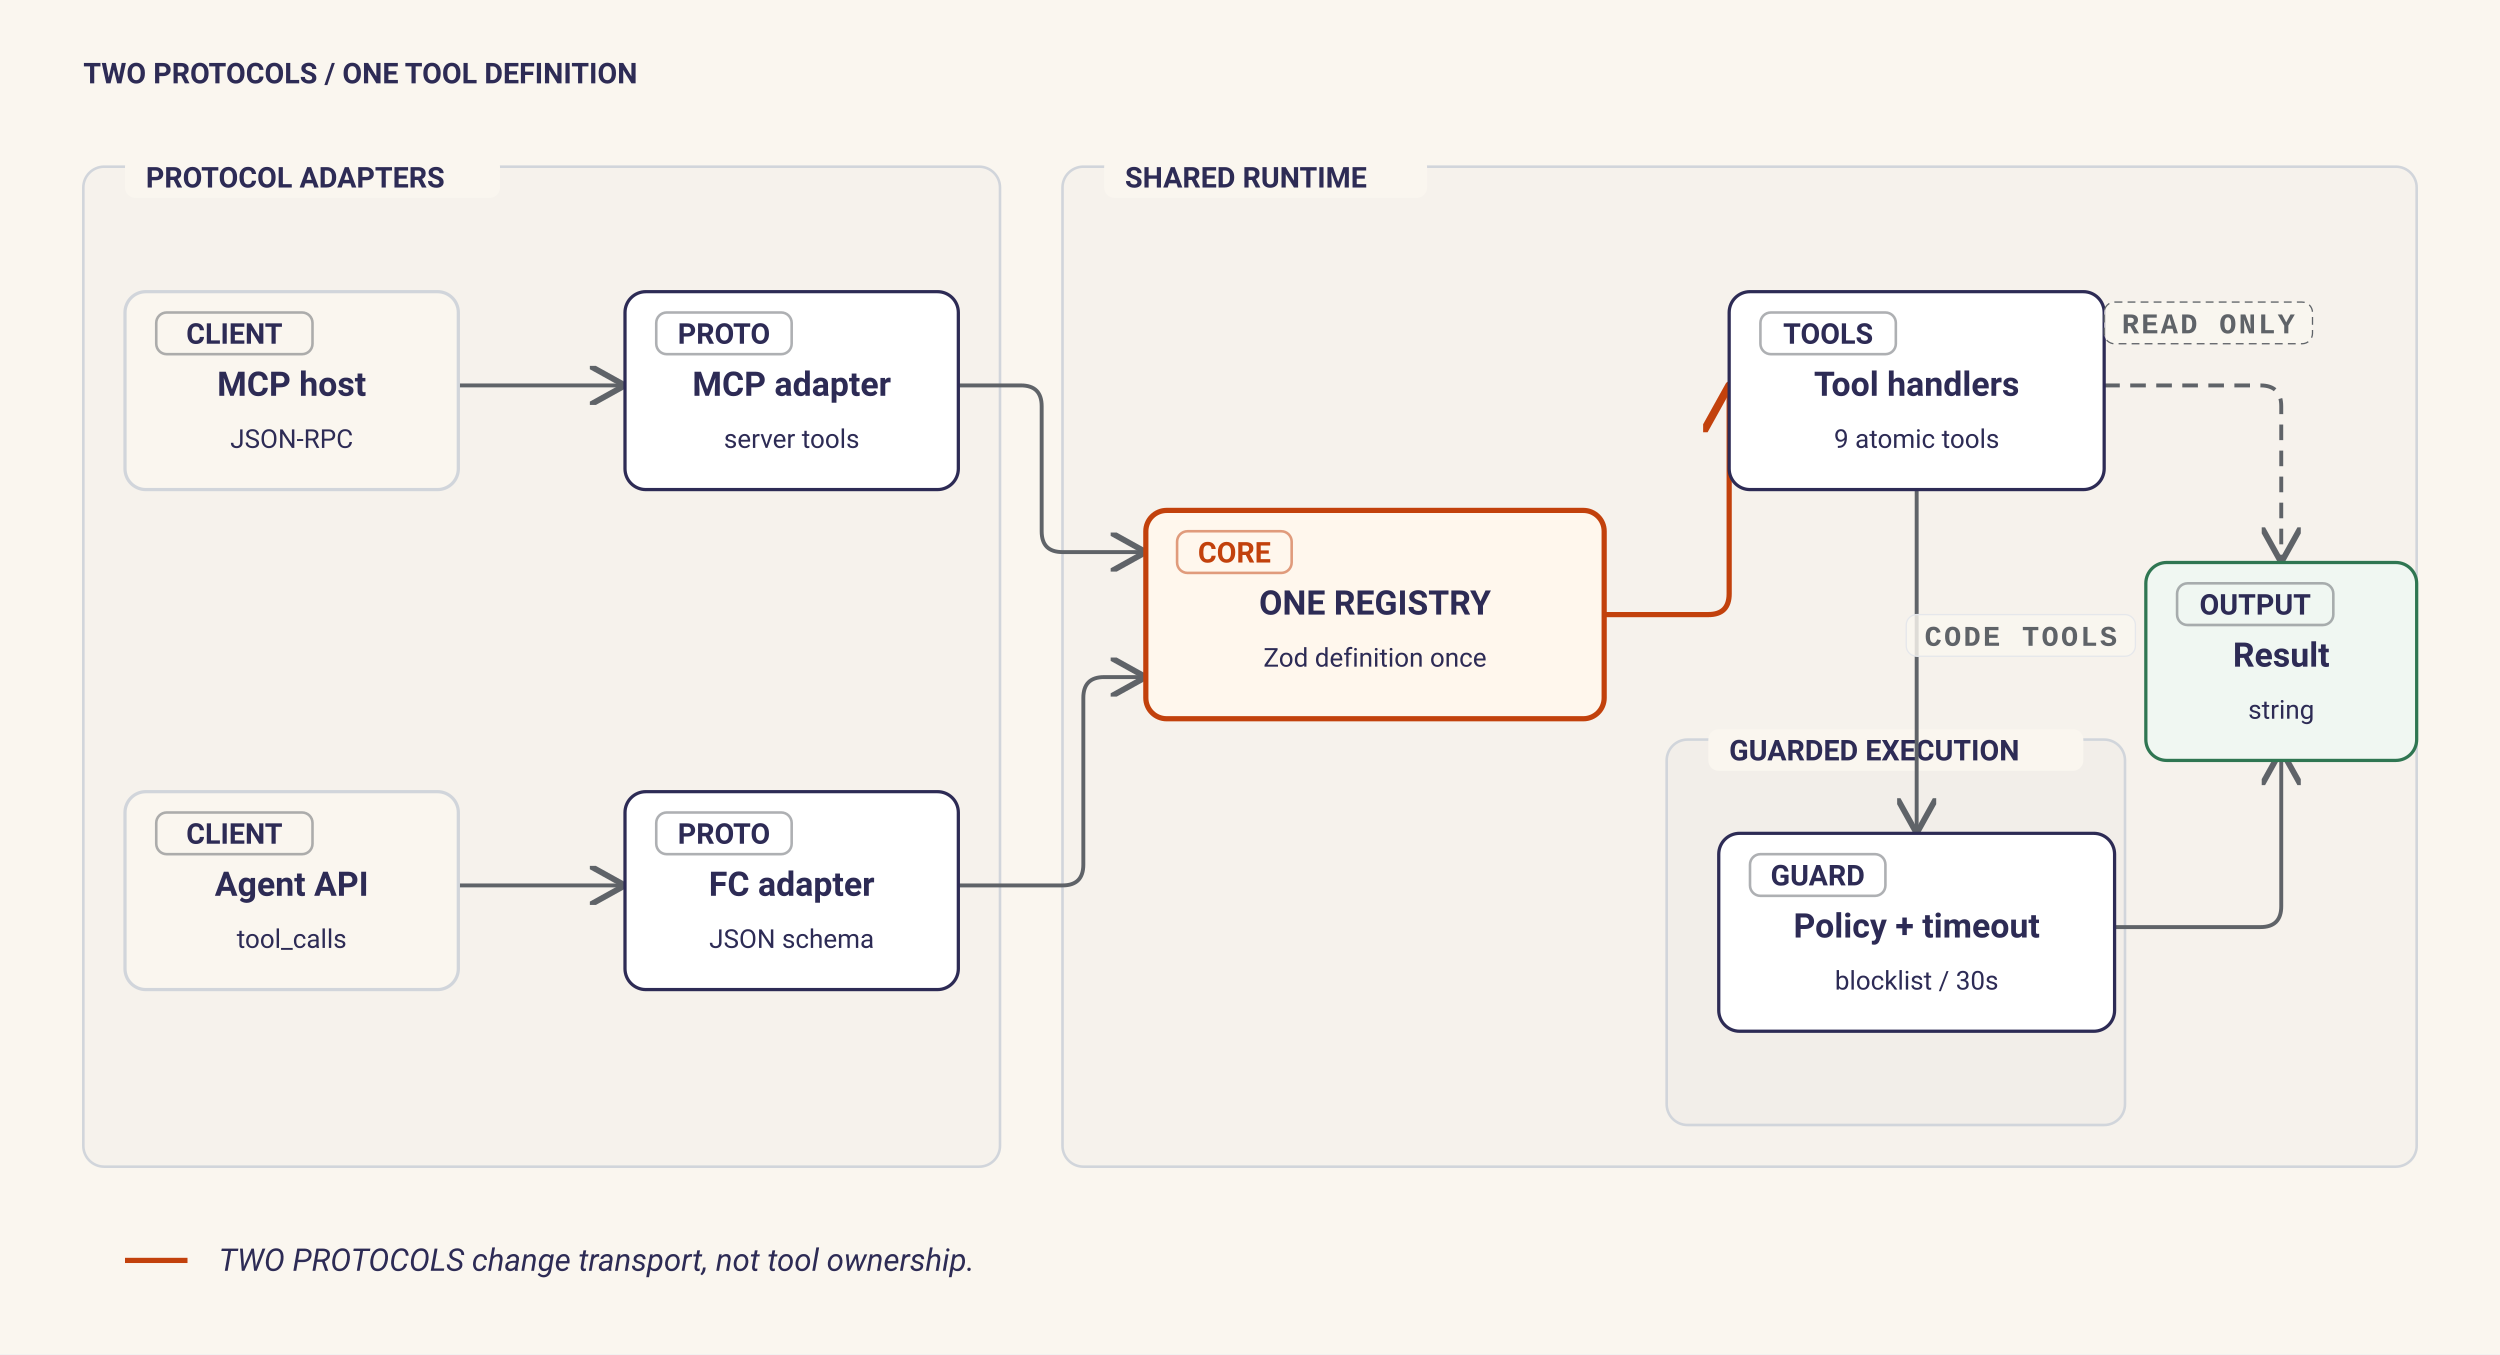
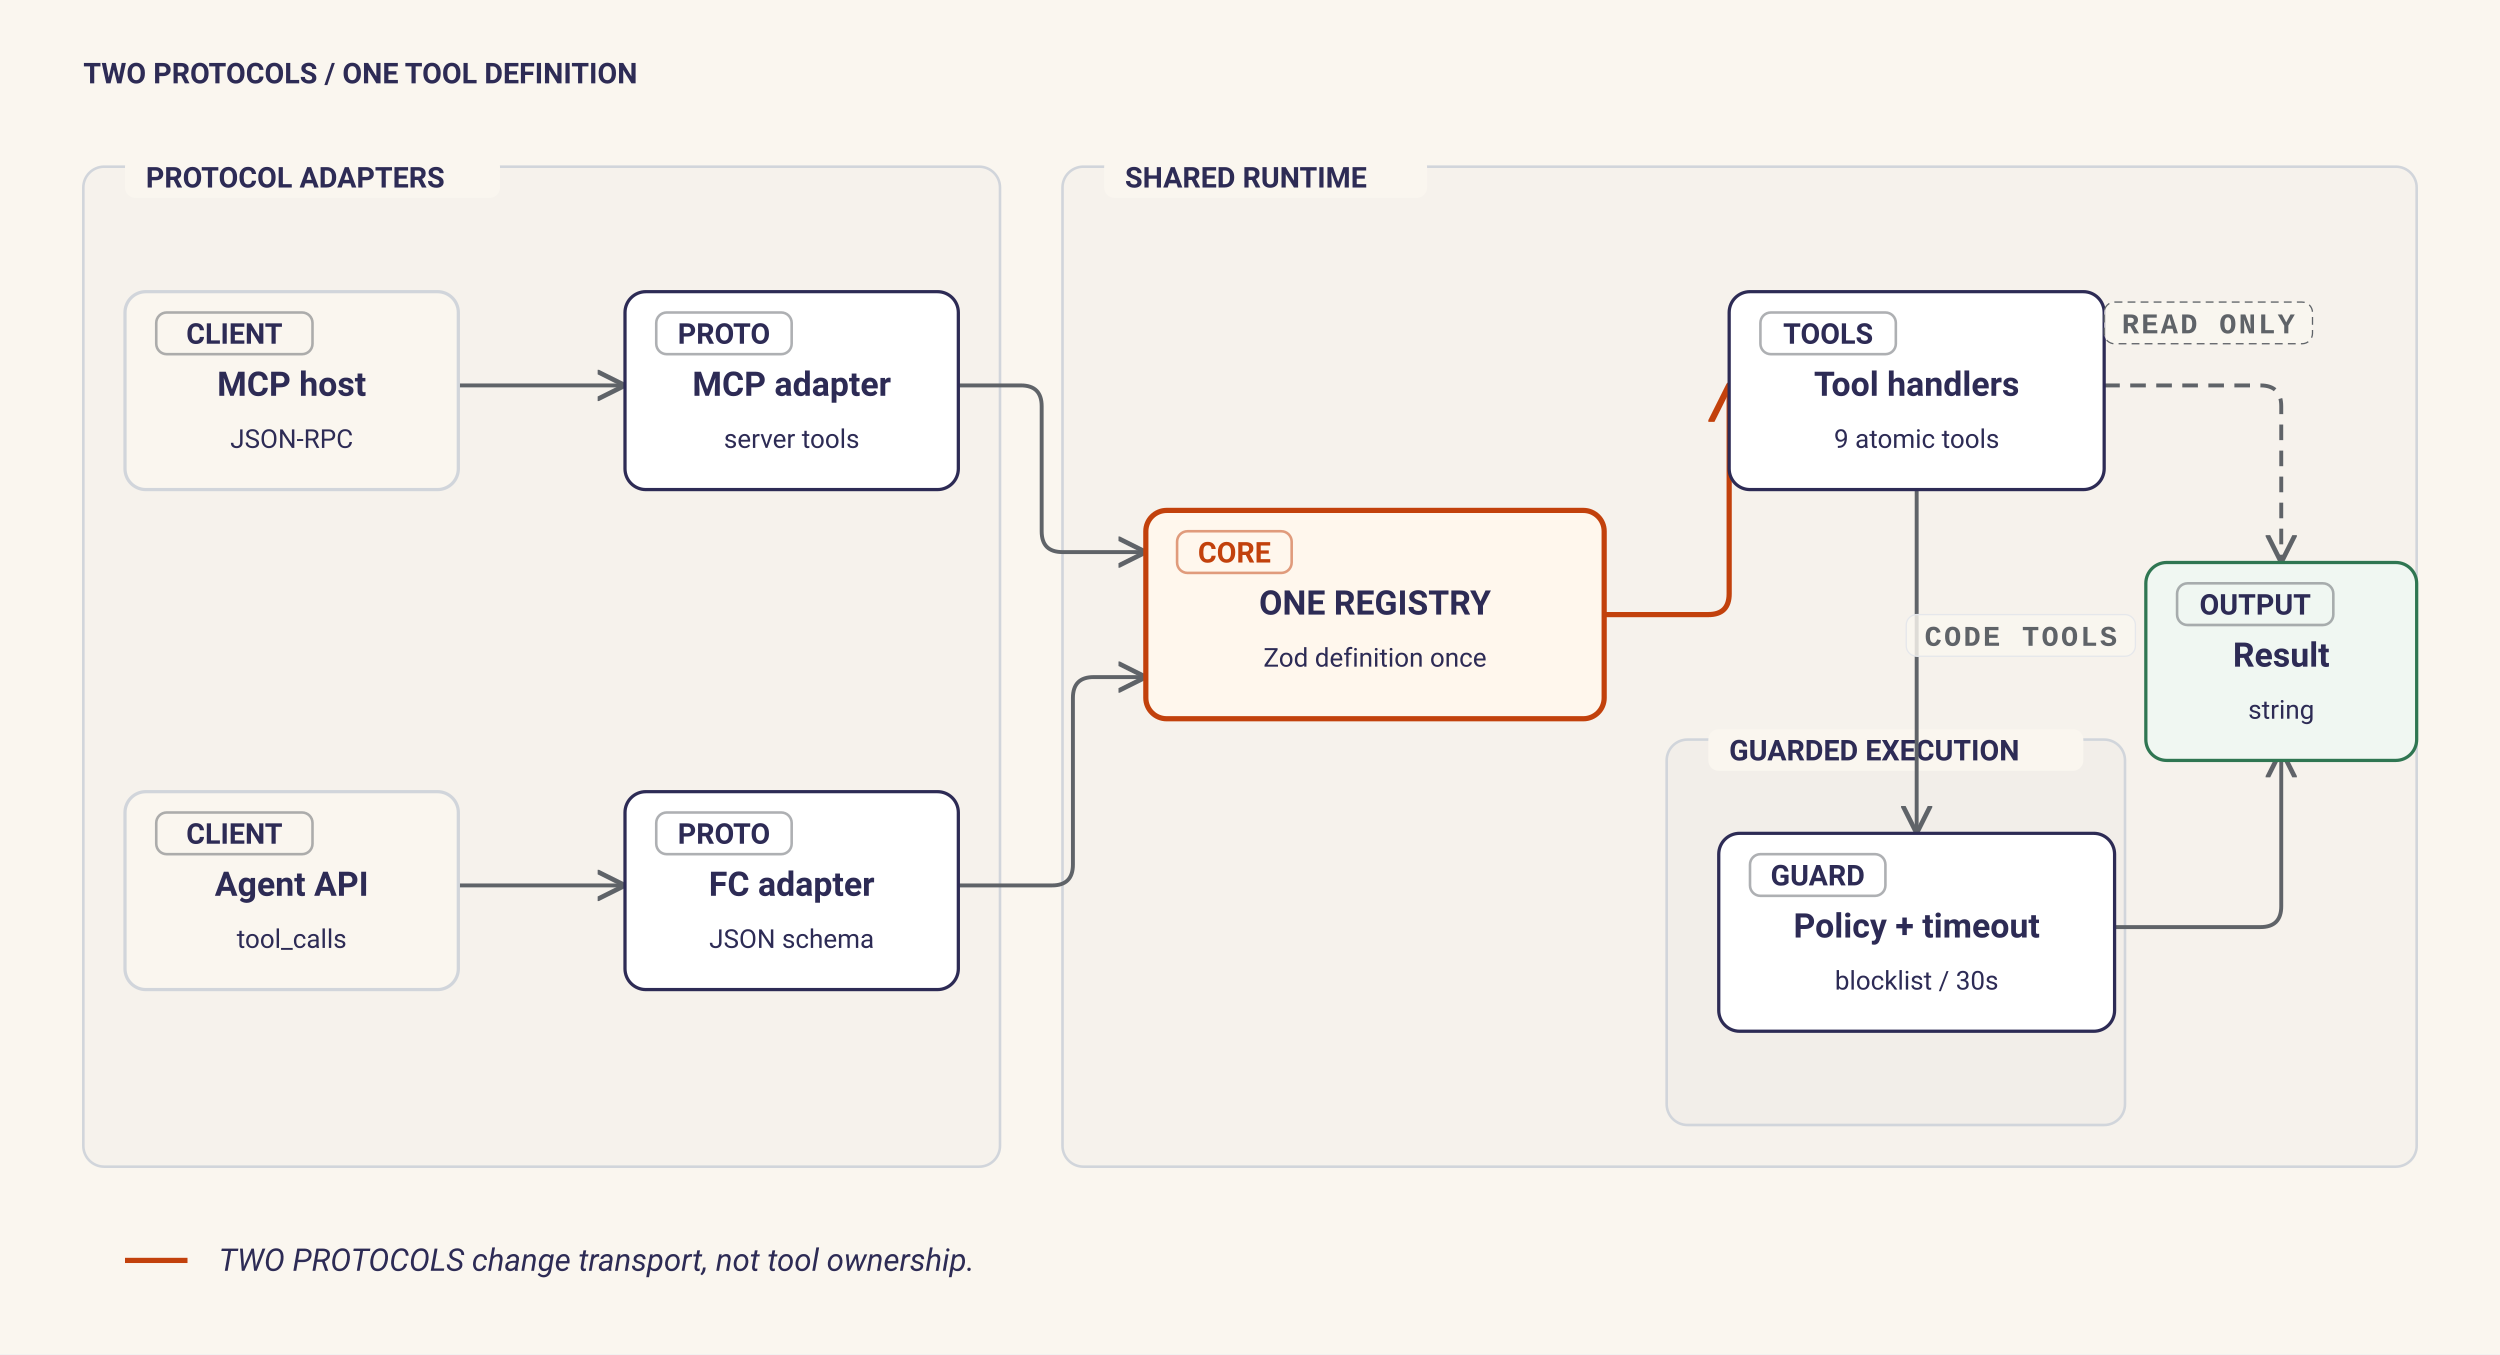
<svg xmlns="http://www.w3.org/2000/svg" class="editorial-diagram editorial-diagram-tool-calling diagram-typography-standard" viewBox="0 0 960 520" width="100%" role="img" aria-labelledby="tool-calling-title tool-calling-desc" preserveAspectRatio="xMidYMid meet">
  <defs>
-     <marker id="tool-calling-arrow-default" markerWidth="10" markerHeight="10" refX="9" refY="5" orient="auto">
-       <path d="M0,0 L9,5 L0,10" fill="none" stroke="#5f6368" stroke-width="1.5" stroke-linecap="round" stroke-linejoin="round" />
+     <marker id="tool-calling-arrow-default" markerWidth="8" markerHeight="8" refX="7" refY="4" orient="auto">
+       <path d="M0,0.5 L7,4 L0,7.5" fill="none" stroke="#5f6368" stroke-width="1.2" stroke-linecap="round" stroke-linejoin="round" />
    </marker>
-     <marker id="tool-calling-arrow-accent" markerWidth="10" markerHeight="10" refX="9" refY="5" orient="auto">
-       <path d="M0,0 L9,5 L0,10" fill="none" stroke="#c2410c" stroke-width="1.5" stroke-linecap="round" stroke-linejoin="round" />
+     <marker id="tool-calling-arrow-accent" markerWidth="8" markerHeight="8" refX="7" refY="4" orient="auto">
+       <path d="M0,0.5 L7,4 L0,7.5" fill="none" stroke="#c2410c" stroke-width="1.2" stroke-linecap="round" stroke-linejoin="round" />
    </marker>
-     <marker id="tool-calling-arrow-success" markerWidth="10" markerHeight="10" refX="9" refY="5" orient="auto">
-       <path d="M0,0 L9,5 L0,10" fill="none" stroke="#2f7652" stroke-width="1.5" stroke-linecap="round" stroke-linejoin="round" />
+     <marker id="tool-calling-arrow-success" markerWidth="8" markerHeight="8" refX="7" refY="4" orient="auto">
+       <path d="M0,0.5 L7,4 L0,7.5" fill="none" stroke="#2f7652" stroke-width="1.2" stroke-linecap="round" stroke-linejoin="round" />
    </marker>
-     <marker id="tool-calling-arrow-danger" markerWidth="10" markerHeight="10" refX="9" refY="5" orient="auto">
-       <path d="M0,0 L9,5 L0,10" fill="none" stroke="#a34444" stroke-width="1.5" stroke-linecap="round" stroke-linejoin="round" />
+     <marker id="tool-calling-arrow-danger" markerWidth="8" markerHeight="8" refX="7" refY="4" orient="auto">
+       <path d="M0,0.5 L7,4 L0,7.5" fill="none" stroke="#a34444" stroke-width="1.2" stroke-linecap="round" stroke-linejoin="round" />
    </marker>
  </defs>
  <style>
.editorial-diagram text{font-family:-apple-system,BlinkMacSystemFont,'Segoe UI',Roboto,'Noto Sans SC',sans-serif;fill:#2d2b55;letter-spacing:0}
.zone&gt;rect:first-child{fill:#2d2b55;fill-opacity:.018;stroke:#d1d5db;stroke-width:1}
.zone-label-mask{fill:#faf6ef}
.connector-label rect{fill:#faf6ef;fill-opacity:.82}
.zone-label,.node-tag,.connector-label text,.label-eyebrow{font-family:'SFMono-Regular',Consolas,'Liberation Mono','Noto Sans Mono CJK SC',monospace;font-size:11px;font-weight:600;letter-spacing:.08em;fill:#5f6368}
.lane rect{fill:#faf6ef;stroke:#e5e7eb;stroke-width:1}.lane-tinted rect{fill:#2d2b55;fill-opacity:.018}
.lane line{stroke:#d1d5db;stroke-width:1}.lane-label{font-family:'SFMono-Regular',Consolas,'Liberation Mono','Noto Sans Mono CJK SC',monospace;font-size:11px;font-weight:600;fill:#5f6368;letter-spacing:.06em}
.connector{fill:none;stroke:#5f6368;stroke-width:1.5}
.connector-accent{stroke:#c2410c;stroke-width:2}
.connector-success{stroke:#2f7652}.connector-danger{stroke:#a34444}
.connector-dashed{stroke-dasharray:6 4}
.node-mask,.decision-mask{fill:#faf6ef;stroke:none}
.node-box{fill:#ffffff;stroke:#2d2b55;stroke-width:1.25}
.node-muted .node-box{fill:#faf6ef;stroke:#d1d5db}
.node-store .node-box{fill:#2d2b55;fill-opacity:.045;stroke:#5f6368}
.node-optional .node-box{fill:#faf6ef;stroke:#d1d5db;stroke-dasharray:6 4}
.node-focal .node-box{fill:#fff7ed;stroke:#c2410c;stroke-width:2}
.node-success .node-box{fill:#f0f7f2;stroke:#2f7652}
.node-danger .node-box{fill:#fdf2f2;stroke:#a34444}
.node-tag-box{fill:none;stroke:#5f6368;stroke-opacity:.5}
.node-focal .node-tag-box{stroke:#c2410c}.node-focal .node-tag{fill:#c2410c}
.node-title,.decision-title{font-size:13px;font-weight:650}
.node-subtitle,.decision-subtitle{font-family:'SFMono-Regular',Consolas,'Liberation Mono','Noto Sans Mono CJK SC',monospace;font-size:10px;fill:#5f6368}
.decision-box{fill:#ffffff;stroke:#2d2b55;stroke-width:1.25}
.decision-focal .decision-box{fill:#fff7ed;stroke:#c2410c;stroke-width:2}
.connector-label rect{stroke:#e5e7eb;stroke-width:.5}
.connector-label-accent rect{stroke:#c2410c;stroke-opacity:.45}.connector-label-accent text{fill:#c2410c}
.connector-label-success rect{stroke:#2f7652;stroke-opacity:.45}.connector-label-success text{fill:#2f7652}
.connector-label-danger rect{stroke:#a34444;stroke-opacity:.45}.connector-label-danger text{fill:#a34444}
.connector-label-dashed rect{stroke:#5f6368;stroke-dasharray:3 2}.connector-label-dashed text{fill:#5f6368}
.annotation line{stroke:#c2410c;stroke-width:2}.annotation text{font-size:12px;font-style:italic}
.label-metric{font-family:'SFMono-Regular',Consolas,'Liberation Mono','Noto Sans Mono CJK SC',monospace;font-size:12px;font-weight:600;fill:#c2410c}
.step-header rect{fill:#2d2b55;fill-opacity:.1}.step-header text{font-family:'SFMono-Regular',Consolas,'Liberation Mono','Noto Sans Mono CJK SC',monospace;font-size:11px;font-weight:600;fill:#5f6368}
.step-header .step-label{letter-spacing:.06em}.step-focal rect{fill:#f97316;fill-opacity:.16}.step-focal text{fill:#c2410c}
.diagram-typography-expanded .zone-label,.diagram-typography-expanded .node-tag,.diagram-typography-expanded .connector-label text,.diagram-typography-expanded .label-eyebrow{font-size:12px}
.diagram-typography-expanded .node-title,.diagram-typography-expanded .decision-title{font-size:14px}
.diagram-typography-expanded .node-subtitle,.diagram-typography-expanded .decision-subtitle{font-size:10px}
.diagram-typography-expanded .annotation text{font-size:13px}
</style>
  <rect width="960" height="520" fill="#faf6ef" />
  <g class="zone">
    <rect x="32" y="64" width="352" height="384" rx="8" />
    <rect class="zone-label-mask" x="48" y="60" width="144" height="16" rx="4" />
    <text class="zone-label" x="56" y="72">PROTOCOL ADAPTERS</text>
  </g>
  <g class="zone">
    <rect x="408" y="64" width="520" height="384" rx="8" />
    <rect class="zone-label-mask" x="424" y="60" width="124" height="16" rx="4" />
    <text class="zone-label" x="432" y="72">SHARED RUNTIME</text>
  </g>
  <g class="zone">
    <rect x="640" y="284" width="176" height="148" rx="8" />
    <rect class="zone-label-mask" x="656" y="280" width="144" height="16" rx="4" />
    <text class="zone-label" x="664" y="292">GUARDED EXECUTION</text>
  </g>
  <path class="connector connector-default" d="M 176 148 L 240 148" marker-end="url(#tool-calling-arrow-default)" />
  <path class="connector connector-default" d="M 176 340 L 240 340" marker-end="url(#tool-calling-arrow-default)" />
  <path class="connector connector-default" d="M 368 148 L 392 148 Q 400 148 400 156 L 400 204 Q 400 212 408 212 L 440 212" marker-end="url(#tool-calling-arrow-default)" />
-   <path class="connector connector-default" d="M 368 340 L 408 340 Q 416 340 416 332 L 416 268 Q 416 260 424 260 L 440 260" marker-end="url(#tool-calling-arrow-default)" />
+   <path class="connector connector-default" d="M 368 340 L 404 340 Q 412 340 412 332 L 412 268 Q 412 260 420 260 L 440 260" marker-end="url(#tool-calling-arrow-default)" />
  <path class="connector connector-accent" d="M 616 236 L 656 236 Q 664 236 664 228 L 664 148" marker-end="url(#tool-calling-arrow-accent)" />
  <path class="connector connector-default" d="M 736 188 L 736 320" marker-end="url(#tool-calling-arrow-default)" />
  <path class="connector connector-default" d="M 812 356 L 868 356 Q 876 356 876 348 L 876 288" marker-end="url(#tool-calling-arrow-default)" />
  <path class="connector connector-dashed" d="M 808 148 L 868 148 Q 876 148 876 156 L 876 216" marker-end="url(#tool-calling-arrow-default)" />
  <g class="node node-muted">
    <rect class="node-mask" x="48" y="112" width="128" height="76" rx="8" />
    <rect class="node-box" x="48" y="112" width="128" height="76" rx="8" />
    <rect class="node-tag-box" x="60" y="120" width="60" height="16" rx="4" />
    <text class="node-tag" x="90" y="132" text-anchor="middle">CLIENT</text>
    <text class="node-title" text-anchor="middle">
      <tspan x="112" y="152">MCP host</tspan>
    </text>
    <text class="node-subtitle" text-anchor="middle">
      <tspan x="112" y="172">JSON-RPC</tspan>
    </text>
  </g>
  <g class="node node-default">
    <rect class="node-mask" x="240" y="112" width="128" height="76" rx="8" />
    <rect class="node-box" x="240" y="112" width="128" height="76" rx="8" />
    <rect class="node-tag-box" x="252" y="120" width="52" height="16" rx="4" />
    <text class="node-tag" x="278" y="132" text-anchor="middle">PROTO</text>
    <text class="node-title" text-anchor="middle">
      <tspan x="304" y="152">MCP adapter</tspan>
    </text>
    <text class="node-subtitle" text-anchor="middle">
      <tspan x="304" y="172">server tools</tspan>
    </text>
  </g>
  <g class="node node-muted">
    <rect class="node-mask" x="48" y="304" width="128" height="76" rx="8" />
    <rect class="node-box" x="48" y="304" width="128" height="76" rx="8" />
    <rect class="node-tag-box" x="60" y="312" width="60" height="16" rx="4" />
    <text class="node-tag" x="90" y="324" text-anchor="middle">CLIENT</text>
    <text class="node-title" text-anchor="middle">
      <tspan x="112" y="344">Agent API</tspan>
    </text>
    <text class="node-subtitle" text-anchor="middle">
      <tspan x="112" y="364">tool_calls</tspan>
    </text>
  </g>
  <g class="node node-default">
    <rect class="node-mask" x="240" y="304" width="128" height="76" rx="8" />
    <rect class="node-box" x="240" y="304" width="128" height="76" rx="8" />
    <rect class="node-tag-box" x="252" y="312" width="52" height="16" rx="4" />
    <text class="node-tag" x="278" y="324" text-anchor="middle">PROTO</text>
    <text class="node-title" text-anchor="middle">
      <tspan x="304" y="344">FC adapter</tspan>
    </text>
    <text class="node-subtitle" text-anchor="middle">
      <tspan x="304" y="364">JSON schema</tspan>
    </text>
  </g>
  <g class="node node-focal">
    <rect class="node-mask" x="440" y="196" width="176" height="80" rx="8" />
    <rect class="node-box" x="440" y="196" width="176" height="80" rx="8" />
    <rect class="node-tag-box" x="452" y="204" width="44" height="16" rx="4" />
    <text class="node-tag" x="474" y="216" text-anchor="middle">CORE</text>
    <text class="node-title" text-anchor="middle">
      <tspan x="528" y="236">ONE REGISTRY</tspan>
    </text>
    <text class="node-subtitle" text-anchor="middle">
      <tspan x="528" y="256">Zod definition once</tspan>
    </text>
  </g>
  <g class="node node-default">
    <rect class="node-mask" x="664" y="112" width="144" height="76" rx="8" />
    <rect class="node-box" x="664" y="112" width="144" height="76" rx="8" />
    <rect class="node-tag-box" x="676" y="120" width="52" height="16" rx="4" />
    <text class="node-tag" x="702" y="132" text-anchor="middle">TOOLS</text>
    <text class="node-title" text-anchor="middle">
      <tspan x="736" y="152">Tool handlers</tspan>
    </text>
    <text class="node-subtitle" text-anchor="middle">
      <tspan x="736" y="172">9 atomic tools</tspan>
    </text>
  </g>
  <g class="node node-default">
    <rect class="node-mask" x="660" y="320" width="152" height="76" rx="8" />
    <rect class="node-box" x="660" y="320" width="152" height="76" rx="8" />
    <rect class="node-tag-box" x="672" y="328" width="52" height="16" rx="4" />
    <text class="node-tag" x="698" y="340" text-anchor="middle">GUARD</text>
    <text class="node-title" text-anchor="middle">
      <tspan x="736" y="360">Policy + timeout</tspan>
    </text>
    <text class="node-subtitle" text-anchor="middle">
      <tspan x="736" y="380">blocklist / 30s</tspan>
    </text>
  </g>
  <g class="node node-success">
    <rect class="node-mask" x="824" y="216" width="104" height="76" rx="8" />
    <rect class="node-box" x="824" y="216" width="104" height="76" rx="8" />
    <rect class="node-tag-box" x="836" y="224" width="60" height="16" rx="4" />
    <text class="node-tag" x="866" y="236" text-anchor="middle">OUTPUT</text>
    <text class="node-title" text-anchor="middle">
      <tspan x="876" y="256">Result</tspan>
    </text>
    <text class="node-subtitle" text-anchor="middle">
      <tspan x="876" y="276">string</tspan>
    </text>
  </g>
  <text class="label label-eyebrow" x="32" y="32" text-anchor="start">TWO PROTOCOLS / ONE TOOL DEFINITION</text>
  <g class="connector-label connector-label-default">
    <rect x="732" y="236" width="88" height="16" rx="4" />
    <text x="776" y="248" text-anchor="middle">CODE TOOLS</text>
  </g>
  <g class="connector-label connector-label-dashed">
    <rect x="808" y="116" width="80" height="16" rx="4" />
    <text x="848" y="128" text-anchor="middle">READ ONLY</text>
  </g>
  <g class="annotation">
    <line x1="48" y1="484" x2="72" y2="484" />
    <text x="84" y="488">TWO PROTOCOLS change transport, not tool ownership.</text>
  </g>
</svg>
